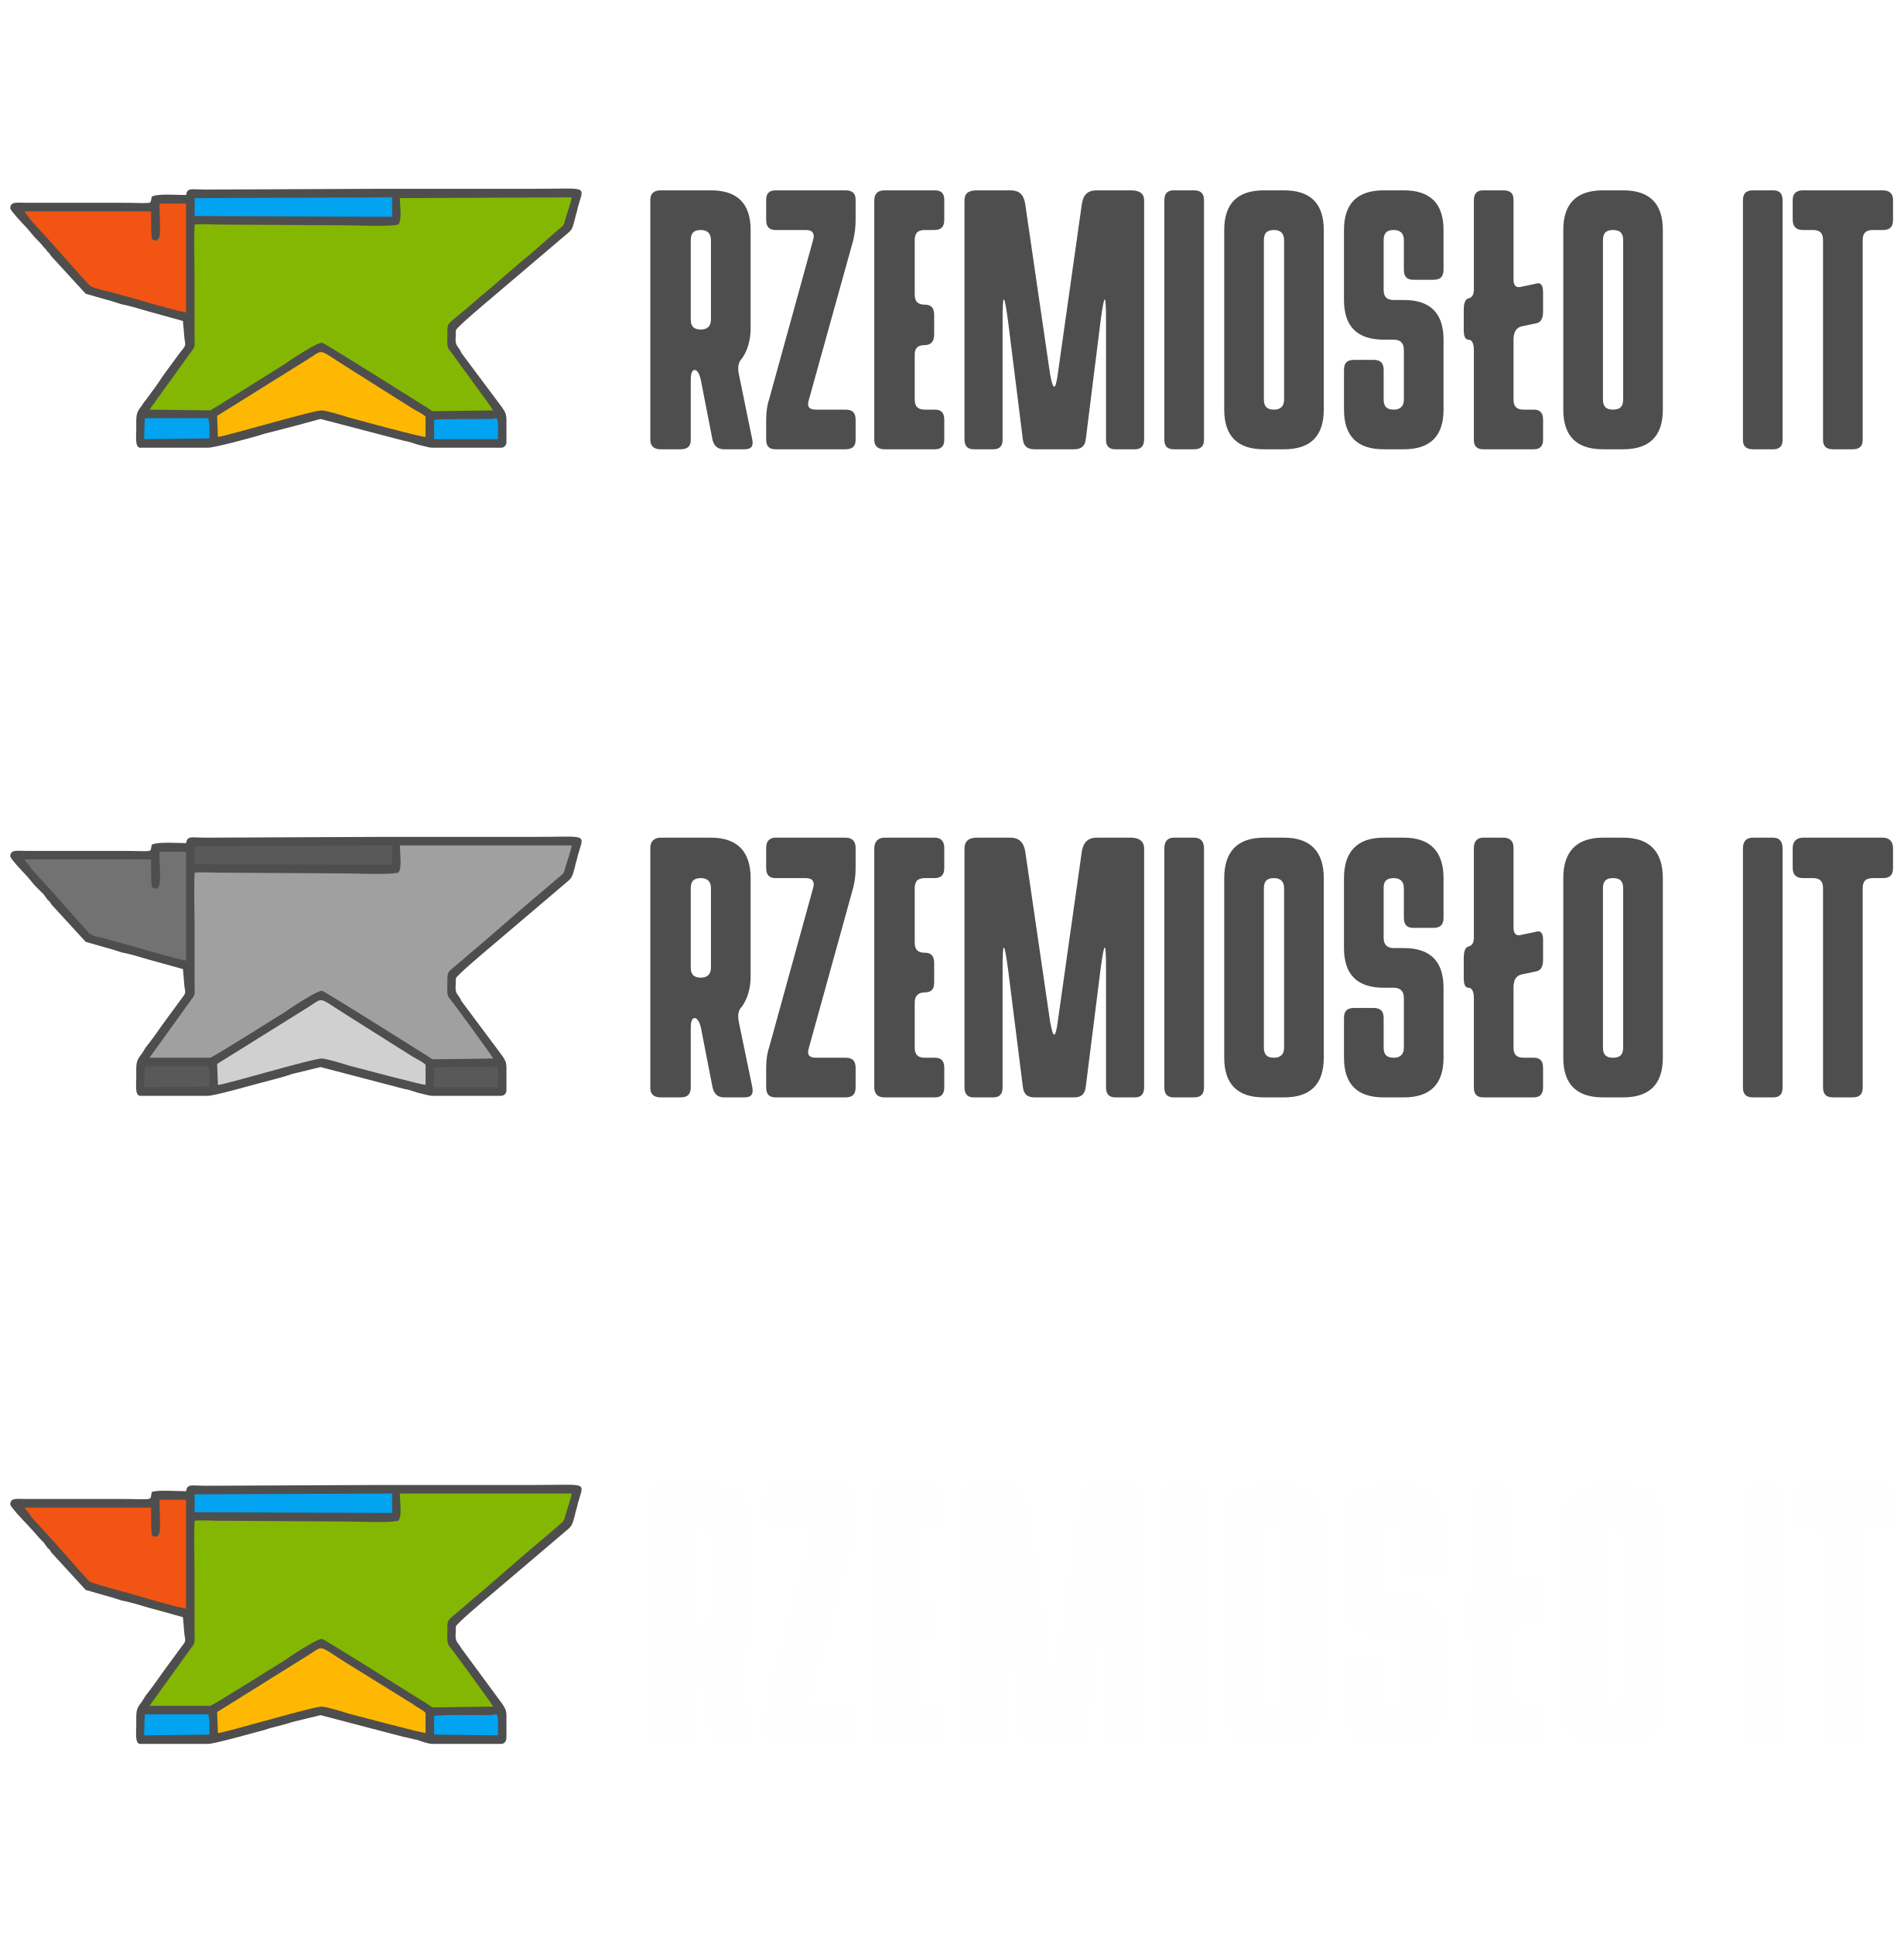
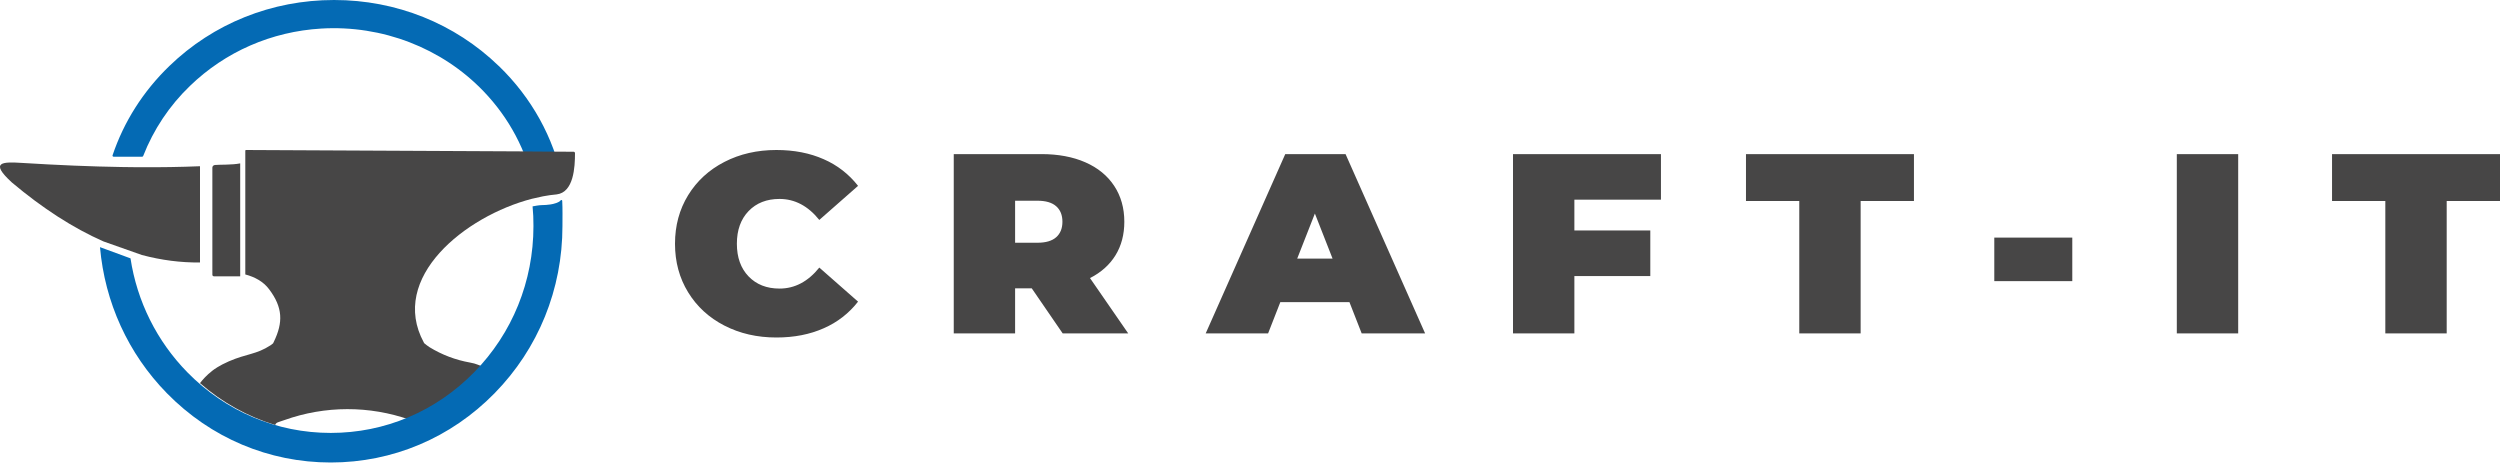
- <svg xmlns="http://www.w3.org/2000/svg" xml:space="preserve" width="185" height="188" version="1.1" style="clip-rule:evenodd;fill-rule:evenodd;image-rendering:optimizeQuality;shape-rendering:geometricPrecision;text-rendering:geometricPrecision" viewBox="0 0 5221.111 5305.778" id="svg2">
-   <defs id="defs4">
-     <style type="text/css" id="style6">
-     .fil2 {fill:#02A3F0}
-     .fil4 {fill:#4E4E4E}
-     .fil8 {fill:#595959}
-     .fil9 {fill:#727272}
-     .fil0 {fill:#84B702}
-     .fil6 {fill:#A0A0A0}
-     .fil7 {fill:#D0D0D0}
-     .fil3 {fill:#F15413}
-     .fil1 {fill:#FEB802}
-     .fil10 {fill:#FEFEFE;fill-rule:nonzero}
-     .fil5 {fill:#4E4E4E;fill-rule:nonzero}
-    </style>
-   </defs>
-   <g id="Warstwa_x0020_1" transform="translate(0,-24394.222)">
-     <g id="g4200" transform="matrix(2.133278,0,0,2.133278,-332.3018,24651.895)">
-       <path id="path10" d="m 795,410 c -1,-4 -52,-74 -56,-80 -7,-10 -4,-6 -4,-23 0,-8 0,-7 9,-15 48,-40 94,-83 142,-120 5,-11 11,-32 11,-42 l -231,-1 c -1,10 4,29 -1,35 -55,-1 -230,-1 -262,1 -1,28 1,145 -3,162 l -55,81 82,2 c 3,-1 93,-53 95,-55 7,-4 41,-29 47,-28 4,0 91,54 115,68 5,4 23,18 26,18 l 85,-3 z" class="fil0" style="fill:#84b702" />
-       <path id="path12" d="m 434,445 c 8,0 126,-36 135,-35 37,4 120,35 137,34 l 0,-31 C 691,401 628,363 606,349 566,324 570,325 549,338 l -117,73 2,34 z" class="fil1" style="fill:#feb802" />
-       <polygon id="polygon14" points="662,132 403,133 404,159 661,161 " class="fil2" style="fill:#02a3f0" />
-       <path id="path16" d="m 338,445 91,-1 c 0,-2 1,-27 -2,-28 l -89,0 0,29 z" class="fil2" style="fill:#02a3f0" />
-       <path id="path18" d="m 180,148 c 2,2 10,14 13,17 l 29,33 c 10,10 29,33 40,45 4,6 8,8 17,10 38,10 83,28 118,34 l 1,-148 -40,1 c -4,44 -6,7 -6,7 l -172,1 z" class="fil3" style="fill:#f15413" />
-       <path id="path20" d="m 712,445 87,0 c 0,-4 1,-24 -1,-26 -2,-3 0,-5 -8,-4 -16,0 -71,1 -79,3 l 1,27 z" class="fil2" style="fill:#02a3f0" />
-       <path id="path22" d="m 714,419 c 8,-1 57,-1 73,-1 7,0 6,-2 8,0 2,3 1,21 1,26 l -82,0 0,-25 z m -372,-2 81,0 c 3,2 2,24 2,26 l -84,1 1,-27 z m 94,24 -1,-27 117,-73 c 21,-13 11,-14 51,11 l 84,53 c 5,3 12,6 16,10 l 0,26 c -4,1 -84,-21 -99,-25 -9,-3 -26,-8 -34,-9 -9,-1 -126,34 -134,34 z m -30,-307 254,-1 0,25 -254,-1 0,-23 z m -219,17 163,0 c 0,5 0,32 1,35 1,2 5,4 8,1 5,-3 1,-38 2,-46 l 34,0 0,140 c -9,-1 -54,-14 -67,-18 -11,-3 -22,-6 -33,-9 -6,-1 -11,-3 -16,-4 -9,-3 -8,-4 -13,-9 -11,-12 -30,-34 -40,-45 l -30,-33 c -2,-3 -7,-9 -9,-12 z m 603,256 -77,1 c -3,0 -6,-4 -12,-7 -24,-15 -127,-80 -131,-81 -6,-1 -42,23 -49,28 -2,1 -92,58 -95,59 l -78,-1 54,-75 c 5,-6 4,-7 4,-15 0,-25 0,-50 0,-74 0,-24 -1,-50 0,-74 8,-1 23,0 32,0 l 164,1 c 14,0 54,2 66,-1 5,-6 2,-24 2,-34 l 221,-1 c -1,6 -5,18 -7,24 -4,15 -3,11 -12,19 l -33,29 c -19,15 -46,40 -66,56 -11,10 -22,19 -33,28 -9,8 -9,6 -9,22 0,16 -1,14 7,24 4,6 50,68 52,72 z M 395,130 c -12,0 -36,-2 -44,2 -3,11 5,8 -40,8 l -123,0 c -10,0 -19,-2 -19,7 0,3 18,22 21,25 l 11,13 c 4,4 7,7 11,12 2,2 3,3 5,6 3,2 3,4 5,6 l 44,48 35,10 c 6,2 12,4 18,5 13,3 24,7 36,10 l 36,10 2,23 c 2,10 1,9 -6,18 l -22,30 c -7,11 -14,20 -22,31 -2,2 -3,4 -5,7 -8,10 -7,12 -7,32 0,6 -2,22 5,22 l 87,0 c 9,0 61,-14 73,-18 11,-3 24,-6 35,-9 l 37,-10 107,28 c 6,1 12,3 18,5 5,1 14,4 19,4 l 88,0 c 4,0 7,-3 7,-7 l 0,-28 c 0,-9 -2,-11 -5,-16 l -53,-71 c -1,-3 -2,-4 -4,-7 -5,-6 -3,-10 -3,-22 0,-3 38,-35 44,-40 l 100,-85 c 6,-5 6,-7 9,-18 1,-5 3,-10 4,-16 8,-28 14,-23 -56,-23 -66,0 -132,0 -198,0 l -224,1 c -20,0 -24,-3 -26,7 z" class="fil4" style="fill:#4e4e4e" />
-       <path id="path24" d="m 1110,340 c -5,5 -6,12 -4,21 l 17,83 c 2,9 -1,13 -10,13 l -26,0 c -8,0 -13,-4 -15,-12 l -15,-77 c -2,-9 -5,-13 -8,-13 -3,0 -5,4 -5,13 l 0,77 c 0,8 -4,12 -13,12 l -26,0 c -8,0 -13,-4 -13,-12 l 0,-309 c 0,-8 5,-12 13,-12 l 65,0 c 34,0 51,17 51,51 l 0,126 c 0,16 -4,29 -11,39 z m -53,-165 c -9,0 -13,4 -13,13 l 0,102 c 0,9 4,13 13,13 8,0 13,-4 13,-13 l 0,-102 c 0,-9 -5,-13 -13,-13 z m 96,0 c -8,0 -12,-4 -12,-13 l 0,-26 c 0,-8 4,-12 12,-12 l 46,0 44,0 c 9,0 13,4 13,12 l 0,26 c 0,9 -1,17 -3,26 l -57,205 c -3,9 0,13 9,13 l 38,0 c 9,0 13,4 13,13 l 0,26 c 0,8 -4,12 -13,12 l -90,0 c -8,0 -12,-4 -12,-12 l 0,-26 c 0,-9 1,-18 4,-27 l 56,-203 c 3,-9 0,-14 -9,-14 l -39,0 z m 127,-38 c 0,-9 5,-13 13,-13 l 65,0 c 8,0 12,4 12,12 l 0,26 c 0,9 -4,13 -13,13 l -12,0 c -9,0 -13,4 -13,13 l 0,70 c 0,9 4,13 13,13 8,0 12,4 12,13 l 0,26 c 0,8 -4,13 -12,13 -9,0 -13,4 -13,12 l 0,58 c 0,9 4,13 13,13 l 13,0 c 8,0 12,4 12,13 l 0,26 c 0,8 -4,12 -12,12 l -65,0 c -8,0 -13,-4 -13,-12 l 0,-308 z m 116,0 c 0,-9 5,-13 16,-13 l 43,0 c 11,0 17,5 19,17 l 32,219 c 4,22 7,22 10,0 l 31,-219 c 2,-12 8,-17 19,-17 l 44,0 c 11,0 17,4 17,13 l 0,307 c 0,9 -4,13 -12,13 l -25,0 c -8,0 -12,-4 -12,-12 l 0,-153 c 0,-37 -2,-37 -7,0 l -19,152 c -1,9 -6,13 -15,13 l -51,0 c -9,0 -14,-4 -15,-13 l -19,-152 c -5,-37 -7,-37 -7,0 l 0,153 c 0,8 -4,12 -12,12 l -25,0 c -8,0 -12,-4 -12,-13 l 0,-307 z m 295,-13 c 9,0 13,4 13,13 l 0,308 c 0,8 -4,12 -13,12 l -26,0 c -8,0 -12,-4 -12,-12 l 0,-308 c 0,-9 4,-13 12,-13 l 26,0 z m 39,51 c 0,-34 17,-51 51,-51 l 26,0 c 34,0 51,17 51,51 l 0,231 c 0,34 -17,51 -51,51 l -26,0 c -34,0 -51,-17 -51,-51 l 0,-231 z m 64,0 c -9,0 -13,4 -13,13 l 0,205 c 0,9 4,13 13,13 8,0 13,-4 13,-13 l 0,-205 c 0,-9 -5,-13 -13,-13 z m 90,0 c 0,-34 17,-51 51,-51 l 26,0 c 34,0 51,17 51,51 l 0,51 c 0,9 -4,13 -13,13 l -26,0 c -8,0 -12,-4 -12,-13 l 0,-38 c 0,-9 -5,-13 -13,-13 -9,0 -13,4 -13,13 l 0,64 c 0,9 4,13 13,13 l 13,0 c 34,0 51,17 51,51 l 0,90 c 0,34 -17,51 -51,51 l -26,0 c -34,0 -51,-17 -51,-51 l 0,-51 c 0,-9 4,-13 13,-13 l 25,0 c 9,0 13,4 13,13 l 0,38 c 0,9 4,13 13,13 8,0 13,-4 13,-13 l 0,-64 c 0,-9 -5,-13 -13,-13 l -13,0 c -34,0 -51,-17 -51,-51 l 0,-90 z m 179,282 c -8,0 -12,-4 -12,-12 l 0,-116 c 0,-9 -3,-13 -7,-13 -4,0 -6,-4 -6,-13 l 0,-25 c 0,-9 2,-14 6,-15 4,-1 7,-4 7,-11 l 0,-115 c 0,-9 4,-13 12,-13 l 26,0 c 9,0 13,4 13,12 l 0,103 c 0,7 3,11 10,9 l 19,-4 c 6,-2 9,2 9,11 l 0,25 c 0,9 -3,14 -9,15 l -19,4 c -7,2 -10,8 -10,17 l 0,77 c 0,9 4,13 13,13 l 13,0 c 8,0 12,4 12,13 l 0,26 c 0,8 -4,12 -12,12 l -65,0 z m 103,-282 c 0,-34 17,-51 51,-51 l 26,0 c 34,0 51,17 51,51 l 0,231 c 0,34 -17,51 -51,51 l -26,0 c -34,0 -51,-17 -51,-51 l 0,-231 z m 64,0 c -9,0 -13,4 -13,13 l 0,205 c 0,9 4,13 13,13 9,0 13,-4 13,-13 l 0,-205 c 0,-9 -4,-13 -13,-13 z m 206,-51 c 8,0 12,4 12,13 l 0,308 c 0,8 -4,12 -12,12 l -26,0 c -9,0 -13,-4 -13,-12 l 0,-308 c 0,-9 4,-13 13,-13 l 26,0 z m 141,0 c 8,0 13,4 13,12 l 0,26 c 0,9 -4,13 -13,13 l -13,0 c -9,0 -13,4 -13,13 l 0,257 c 0,8 -4,12 -13,12 l -25,0 c -9,0 -13,-4 -13,-12 l 0,-257 c 0,-9 -4,-13 -13,-13 l -13,0 c -8,0 -13,-4 -13,-13 l 0,-26 c 0,-8 5,-12 13,-12 l 52,0 51,0 z" class="fil5" style="fill:#4e4e4e;fill-rule:nonzero" />
+ <svg xmlns="http://www.w3.org/2000/svg" width="200" height="37" viewBox="0 0 200 37">
+   <g fill-rule="nonzero" fill="none">
+     <path d="M39.903 5.28C36.383 1.874 31.703 0 26.726 0c-4.978 0-9.657 1.875-13.177 5.28C11.44 7.317 9.9 9.76 9.005 12.423c-.02.057.024.114.086.114h2.279a.09.09 0 0 0 .084-.056 15.675 15.675 0 0 1 3.744-5.608c2.836-2.743 6.532-4.351 10.5-4.588 4.873-.291 9.647 1.548 12.973 5.004 2.079 2.16 3.463 4.791 4.047 7.636l.114.074c.602-.124 1.597-.328 2.092-.426l.076-.111c-.712-3.457-2.46-6.636-5.096-9.185v.001z" fill="#046AB4" />
+     <g fill="#474646">
+       <path d="M57.953 26.048c-1.235-.635-2.202-1.522-2.902-2.664-.7-1.14-1.051-2.435-1.051-3.883 0-1.449.35-2.743 1.05-3.884.701-1.14 1.668-2.029 2.903-2.664 1.234-.636 2.62-.953 4.16-.953 1.414 0 2.675.246 3.785.738a7.018 7.018 0 0 1 2.746 2.131l-3.1 2.726c-.9-1.12-1.961-1.68-3.182-1.68-1.027 0-1.851.324-2.476.972-.624.65-.936 1.52-.936 2.613 0 1.092.312 1.964.936 2.613.624.648 1.45.973 2.476.973 1.22 0 2.28-.56 3.183-1.68l3.099 2.725a7.007 7.007 0 0 1-2.746 2.13c-1.11.493-2.371.739-3.785.739-1.54 0-2.926-.317-4.16-.953v.001zM82.54 23.067h-1.332v3.607H76.3V12.328h7.01c1.345 0 2.517.219 3.516.656.998.437 1.768 1.066 2.309 1.885.54.82.811 1.776.811 2.87 0 1.024-.236 1.92-.707 2.684-.472.765-1.152 1.373-2.039 1.823l3.058 4.427h-5.242l-2.476-3.607zm1.954-6.568c-.332-.294-.832-.441-1.497-.441h-1.789v3.361h1.789c.665 0 1.165-.146 1.497-.44.333-.295.5-.707.5-1.24s-.167-.946-.5-1.24zM107.957 24.173h-5.532l-.978 2.5h-4.992l6.365-14.344h4.825l6.365 14.345h-5.075l-.978-2.5zm-1.351-3.484-1.415-3.606-1.415 3.606h2.829zM125.95 15.976v2.459h6.074v3.648h-6.074v4.59h-4.91V12.328h11.836v3.648h-6.926zM143.942 16.078h-4.264v-3.75h13.438v3.75h-4.265v10.595h-4.909V16.078zM159.543 19.009h6.24v3.484h-6.24zM174.145 12.328h4.91v14.345h-4.91zM190.827 16.078h-4.264v-3.75H200v3.75h-4.264v10.595h-4.91V16.078z" />
    </g>
-     <g id="g4210" transform="matrix(2.133278,0,0,2.133278,-332.3018,25612.85)">
-       <path id="path26" d="m 795,793 c -1,-4 -52,-75 -56,-80 -7,-10 -4,-7 -4,-23 0,-8 0,-7 9,-15 48,-40 94,-83 142,-120 5,-11 11,-33 11,-42 l -231,-1 c -1,10 4,29 -1,35 -55,-1 -230,-1 -262,1 -1,28 1,144 -3,162 l -55,81 82,2 c 3,-1 93,-54 95,-55 7,-4 41,-29 47,-28 4,0 91,54 115,68 5,4 23,17 26,18 l 85,-3 z" class="fil6" style="fill:#a0a0a0" />
-       <path id="path28" d="m 434,828 c 8,0 126,-36 135,-35 37,4 120,35 137,34 l 0,-31 C 691,783 628,746 606,732 566,706 570,708 549,721 l -117,73 2,34 z" class="fil7" style="fill:#d0d0d0" />
-       <polygon id="polygon30" points="662,515 403,516 404,542 661,543 " class="fil8" style="fill:#595959" />
-       <path id="path32" d="m 338,828 91,-1 c 0,-2 1,-27 -2,-28 l -89,0 0,29 z" class="fil8" style="fill:#595959" />
-       <path id="path34" d="m 180,530 c 2,3 10,15 13,18 l 29,33 c 10,10 29,33 40,45 4,6 8,8 17,10 38,10 83,28 118,34 l 1,-148 -40,1 c -4,44 -6,7 -6,7 l -172,0 z" class="fil9" style="fill:#727272" />
-       <path id="path36" d="m 712,828 87,0 c 0,-4 1,-24 -1,-27 -2,-2 0,-4 -8,-4 -16,1 -71,2 -79,4 l 1,27 z" class="fil8" style="fill:#595959" />
-       <path id="path38" d="m 714,802 c 8,-2 57,-1 73,-1 7,-1 6,-2 8,0 2,3 1,21 1,26 l -82,0 0,-25 z m -372,-2 81,0 c 3,1 2,24 2,26 l -84,1 1,-27 z m 94,24 -1,-27 117,-73 c 21,-13 11,-14 51,11 l 84,53 c 5,3 12,6 16,10 l 0,26 c -4,0 -84,-21 -99,-25 -9,-3 -26,-8 -34,-9 -9,-1 -126,34 -134,34 z m -30,-307 254,-1 0,25 -254,-1 0,-23 z m -219,17 163,0 c 0,5 0,32 1,35 1,2 5,4 8,1 5,-3 1,-38 2,-46 l 34,0 0,140 c -9,-1 -54,-14 -67,-18 -11,-3 -22,-6 -33,-9 -6,-2 -11,-3 -16,-4 -9,-3 -8,-4 -13,-9 -11,-12 -30,-34 -40,-45 l -30,-33 c -2,-4 -7,-9 -9,-12 z m 603,256 -77,1 c -3,0 -6,-4 -12,-7 -24,-15 -127,-80 -131,-81 -6,-1 -42,23 -49,28 -2,1 -92,58 -95,58 l -78,0 54,-75 c 5,-6 4,-7 4,-15 0,-25 0,-50 0,-74 0,-25 -1,-50 0,-74 8,-1 23,0 32,0 l 164,1 c 14,0 54,2 66,-1 5,-6 2,-24 2,-35 l 221,0 c -1,6 -5,18 -7,24 -4,15 -3,11 -12,19 l -33,28 c -19,16 -46,40 -66,57 -11,9 -22,19 -33,28 -9,8 -9,6 -9,22 0,16 -1,14 7,24 4,5 50,68 52,72 z M 395,513 c -12,0 -36,-2 -44,2 -3,11 5,8 -40,8 l -123,0 c -10,0 -19,-2 -19,7 0,3 18,22 21,25 l 11,13 c 4,4 7,7 11,11 2,3 3,4 5,7 3,2 3,3 5,6 l 44,48 35,10 c 6,2 12,4 18,5 13,3 24,7 36,10 l 36,10 2,23 c 2,10 1,8 -6,18 l -22,30 c -7,10 -14,20 -22,30 -2,3 -3,5 -5,8 -8,10 -7,12 -7,32 0,6 -2,22 5,22 l 87,0 c 9,0 61,-15 73,-18 11,-3 24,-6 35,-10 l 37,-9 107,28 c 6,1 12,3 18,5 5,1 14,4 19,4 l 88,0 c 4,0 7,-3 7,-7 l 0,-29 c 0,-8 -2,-10 -5,-15 l -53,-71 c -1,-3 -2,-4 -4,-7 -5,-6 -3,-10 -3,-22 0,-3 38,-35 44,-40 l 100,-85 c 6,-5 6,-8 9,-18 1,-6 3,-10 4,-16 8,-28 14,-23 -56,-23 -66,0 -132,0 -198,0 l -224,1 c -20,0 -24,-3 -26,7 z" class="fil4" style="fill:#4e4e4e" />
-       <path id="path40" d="m 1110,723 c -5,5 -6,11 -4,21 l 17,82 c 2,10 -1,14 -10,14 l -26,0 c -8,0 -13,-4 -15,-13 l -15,-77 c -2,-8 -5,-12 -8,-12 -3,0 -5,4 -5,12 l 0,77 c 0,9 -4,13 -13,13 l -26,0 c -8,0 -13,-4 -13,-12 l 0,-309 c 0,-8 5,-13 13,-13 l 65,0 c 34,0 51,18 51,52 l 0,126 c 0,16 -4,29 -11,39 z m -53,-165 c -9,0 -13,4 -13,13 l 0,102 c 0,9 4,13 13,13 8,0 13,-4 13,-13 l 0,-102 c 0,-9 -5,-13 -13,-13 z m 96,0 c -8,0 -12,-4 -12,-13 l 0,-26 c 0,-8 4,-13 12,-13 l 46,0 44,0 c 9,0 13,5 13,13 l 0,26 c 0,9 -1,17 -3,25 l -57,206 c -3,9 0,13 9,13 l 38,0 c 9,0 13,4 13,13 l 0,25 c 0,9 -4,13 -13,13 l -90,0 c -8,0 -12,-4 -12,-13 l 0,-25 c 0,-9 1,-18 4,-27 l 56,-203 c 3,-9 0,-14 -9,-14 l -39,0 z m 127,-38 c 0,-9 5,-14 13,-14 l 65,0 c 8,0 12,5 12,13 l 0,26 c 0,9 -4,13 -13,13 l -12,0 c -9,0 -13,4 -13,13 l 0,70 c 0,9 4,13 13,13 8,0 12,4 12,13 l 0,26 c 0,8 -4,12 -12,12 -9,0 -13,5 -13,13 l 0,58 c 0,9 4,13 13,13 l 13,0 c 8,0 12,4 12,13 l 0,25 c 0,9 -4,13 -12,13 l -65,0 c -8,0 -13,-4 -13,-13 l 0,-307 z m 116,0 c 0,-9 5,-14 16,-14 l 43,0 c 11,0 17,6 19,17 l 32,219 c 4,23 7,23 10,0 l 31,-219 c 2,-11 8,-17 19,-17 l 44,0 c 11,0 17,5 17,14 l 0,307 c 0,9 -4,13 -12,13 l -25,0 c -8,0 -12,-4 -12,-13 l 0,-152 c 0,-37 -2,-37 -7,0 l -19,151 c -1,10 -6,14 -15,14 l -51,0 c -9,0 -14,-4 -15,-14 l -19,-151 c -5,-37 -7,-37 -7,0 l 0,152 c 0,9 -4,13 -12,13 l -25,0 c -8,0 -12,-4 -12,-13 l 0,-307 z m 295,-14 c 9,0 13,5 13,14 l 0,307 c 0,9 -4,13 -13,13 l -26,0 c -8,0 -12,-4 -12,-13 l 0,-307 c 0,-9 4,-14 12,-14 l 26,0 z m 39,52 c 0,-34 17,-52 51,-52 l 26,0 c 34,0 51,18 51,52 l 0,231 c 0,34 -17,51 -51,51 l -26,0 c -34,0 -51,-17 -51,-51 l 0,-231 z m 64,0 c -9,0 -13,4 -13,13 l 0,205 c 0,9 4,13 13,13 8,0 13,-4 13,-13 l 0,-205 c 0,-9 -5,-13 -13,-13 z m 90,0 c 0,-34 17,-52 51,-52 l 26,0 c 34,0 51,18 51,52 l 0,51 c 0,9 -4,13 -13,13 l -26,0 c -8,0 -12,-4 -12,-13 l 0,-38 c 0,-9 -5,-13 -13,-13 -9,0 -13,4 -13,12 l 0,65 c 0,8 4,13 13,13 l 13,0 c 34,0 51,17 51,51 l 0,90 c 0,34 -17,51 -51,51 l -26,0 c -34,0 -51,-17 -51,-51 l 0,-51 c 0,-9 4,-13 13,-13 l 25,0 c 9,0 13,4 13,13 l 0,38 c 0,9 4,13 13,13 8,0 13,-4 13,-13 l 0,-64 c 0,-9 -5,-13 -13,-13 l -13,0 c -34,0 -51,-17 -51,-51 l 0,-90 z m 179,282 c -8,0 -12,-4 -12,-13 l 0,-115 c 0,-9 -3,-13 -7,-13 -4,0 -6,-4 -6,-13 l 0,-25 c 0,-9 2,-14 6,-15 4,-1 7,-4 7,-11 l 0,-115 c 0,-9 4,-14 12,-14 l 26,0 c 9,0 13,5 13,13 l 0,103 c 0,7 3,11 10,9 l 19,-4 c 6,-2 9,2 9,10 l 0,26 c 0,9 -3,14 -9,15 l -19,4 c -7,2 -10,7 -10,17 l 0,77 c 0,9 4,13 13,13 l 13,0 c 8,0 12,4 12,13 l 0,25 c 0,9 -4,13 -12,13 l -65,0 z m 103,-282 c 0,-34 17,-52 51,-52 l 26,0 c 34,0 51,18 51,52 l 0,231 c 0,34 -17,51 -51,51 l -26,0 c -34,0 -51,-17 -51,-51 l 0,-231 z m 64,0 c -9,0 -13,4 -13,13 l 0,205 c 0,9 4,13 13,13 9,0 13,-4 13,-13 l 0,-205 c 0,-9 -4,-13 -13,-13 z m 206,-52 c 8,0 12,5 12,14 l 0,307 c 0,9 -4,13 -12,13 l -26,0 c -9,0 -13,-4 -13,-13 l 0,-307 c 0,-9 4,-14 13,-14 l 26,0 z m 141,0 c 8,0 13,5 13,13 l 0,26 c 0,9 -4,13 -13,13 l -13,0 c -9,0 -13,4 -13,13 l 0,256 c 0,9 -4,13 -13,13 l -25,0 c -9,0 -13,-4 -13,-13 l 0,-256 c 0,-9 -4,-13 -13,-13 l -13,0 c -8,0 -13,-4 -13,-13 l 0,-26 c 0,-8 5,-13 13,-13 l 52,0 51,0 z" class="fil5" style="fill:#4e4e4e;fill-rule:nonzero" />
+     <g fill="#474646">
+       <path d="m45.883 12.139-1.98-.01-2.002-.014s-.003-.002-.003-.004L19.704 12a.115.115 0 0 0-.08.032v9.924c.753.2 1.43.555 1.902 1.18 1.102 1.462 1.135 2.653.377 4.216l-.06.12c-.024.019-.168.13-.193.147-1.155.754-1.896.66-3.346 1.29-.776.337-1.207.663-1.31.743-.468.36-.79.732-.994.997A16.418 16.418 0 0 0 22.012 34c.091-.224.203-.201.745-.395a15.014 15.014 0 0 1 10.044-.018c.124-.05.248-.1.372-.152a16.418 16.418 0 0 0 5.196-3.481c.12-.12.365-.409.482-.532-.568-.201-.692-.32-1.26-.42a9.278 9.278 0 0 1-3.225-1.224 4.5 4.5 0 0 1-.427-.32l-.034-.06c-2.808-5.183 3.295-10.104 8.643-11.494l.898-.2c.37-.07.734-.121 1.088-.152C45.898 15.386 46 13.377 46 12.253a.115.115 0 0 0-.115-.115h-.002z" />
+       <path d="M16.99 21.728v.256c0 .066.056.12.123.12h2.103V13.07c-.657.133-1.635.091-2.017.128-.114.012-.21.094-.21.208v8.324h.001z" />
    </g>
-     <g id="g4220" transform="matrix(2.133278,0,0,2.133278,-332.3018,26539.673)">
-       <path id="path42" d="m 795,1192 c -1,-4 -52,-75 -56,-80 -7,-10 -4,-7 -4,-23 0,-8 0,-7 9,-15 48,-40 94,-83 142,-120 5,-11 11,-33 11,-42 l -231,-1 c -1,10 4,29 -1,35 -55,-1 -230,-1 -262,1 -1,28 1,144 -3,162 l -55,81 82,2 c 3,-1 93,-54 95,-55 7,-4 41,-29 47,-28 4,0 91,54 115,68 5,4 23,17 26,18 l 85,-3 z" class="fil0" style="fill:#84b702" />
-       <path id="path44" d="m 434,1227 c 8,0 126,-36 135,-35 37,4 120,35 137,34 l 0,-32 c -15,-12 -78,-49 -100,-63 -40,-26 -36,-24 -57,-11 l -117,73 2,34 z" class="fil1" style="fill:#feb802" />
-       <polygon id="polygon46" points="404,941 661,942 662,914 403,914 " class="fil2" style="fill:#02a3f0" />
-       <path id="path48" d="m 338,1227 91,-1 c 0,-2 1,-27 -2,-28 l -89,0 0,29 z" class="fil2" style="fill:#02a3f0" />
-       <path id="path50" d="m 180,929 c 2,3 10,15 13,18 l 29,33 c 10,10 29,33 40,45 4,6 8,8 17,10 38,10 83,28 118,34 l 1,-148 -40,1 c -4,44 -6,7 -6,7 l -172,0 z" class="fil3" style="fill:#f15413" />
-       <path id="path52" d="m 712,1227 87,0 c 0,-4 1,-24 -1,-27 -2,-2 0,-4 -8,-4 -16,1 -71,2 -79,4 l 1,27 z" class="fil2" style="fill:#02a3f0" />
-       <path id="path54" d="m 714,1201 c 8,-2 57,-1 73,-1 7,-1 6,-2 8,0 2,3 1,21 1,26 l -82,-1 0,-24 z m -372,-2 81,0 c 3,1 2,24 2,26 l -84,1 1,-27 z m 94,24 -1,-27 117,-73 c 21,-13 11,-14 51,11 l 84,52 c 5,4 12,7 16,11 l 0,26 c -4,0 -84,-21 -99,-25 -9,-3 -26,-8 -34,-9 -9,-1 -126,34 -134,34 z m -30,-307 254,-1 0,25 -254,-1 0,-23 z m -219,17 163,0 c 0,5 0,32 1,35 1,2 5,4 8,1 5,-3 1,-38 2,-46 l 34,0 0,140 c -9,-1 -54,-14 -67,-18 -11,-3 -22,-6 -33,-9 -6,-2 -11,-3 -16,-5 -9,-2 -8,-3 -13,-8 -11,-12 -30,-34 -40,-45 l -30,-33 c -2,-4 -7,-9 -9,-12 z m 603,256 -77,1 c -3,0 -6,-4 -12,-7 -24,-15 -127,-80 -131,-81 -6,-1 -42,23 -49,28 -2,1 -92,58 -95,58 l -78,0 54,-75 c 5,-6 4,-7 4,-16 0,-24 0,-49 0,-73 0,-25 -1,-50 0,-74 8,-1 23,0 32,0 l 164,1 c 14,0 54,2 66,-1 5,-6 2,-24 2,-35 l 221,0 c -1,6 -5,18 -7,24 -4,15 -3,10 -12,19 l -33,28 c -19,16 -46,40 -66,57 -11,9 -22,19 -33,28 -9,8 -9,6 -9,22 0,16 -1,14 7,24 4,5 50,68 52,72 z M 395,912 c -12,0 -36,-2 -44,1 -3,12 5,9 -40,9 l -123,0 c -10,0 -19,-2 -19,7 0,3 18,22 21,25 l 11,12 c 4,5 7,8 11,12 2,3 3,4 5,7 3,2 3,3 5,6 l 44,48 35,10 c 6,2 12,4 18,5 13,3 24,7 36,10 l 36,10 2,23 c 2,10 1,8 -6,18 l -22,30 c -7,10 -14,20 -22,30 -2,3 -3,5 -5,8 -8,10 -7,12 -7,32 0,6 -2,22 5,22 l 87,0 c 9,0 61,-15 73,-18 11,-4 24,-6 35,-10 l 37,-9 107,28 c 6,1 12,3 18,4 5,2 14,5 19,5 l 88,0 c 4,0 7,-3 7,-8 l 0,-28 c 0,-8 -2,-10 -5,-15 l -53,-72 c -1,-2 -2,-3 -4,-6 -5,-6 -3,-10 -3,-22 0,-3 38,-35 44,-40 l 100,-85 c 6,-5 6,-8 9,-18 1,-6 3,-10 4,-16 8,-28 14,-23 -56,-23 -66,0 -132,0 -198,0 l -224,1 c -20,0 -24,-3 -26,7 z" class="fil4" style="fill:#4e4e4e" />
-       <path id="path56" d="m 1110,1122 c -5,4 -6,11 -4,21 l 17,82 c 2,10 -1,14 -10,14 l -26,0 c -8,0 -13,-4 -15,-13 l -15,-77 c -2,-8 -5,-13 -8,-13 -3,0 -5,5 -5,13 l 0,77 c 0,9 -4,13 -13,13 l -26,0 c -8,0 -13,-4 -13,-12 l 0,-309 c 0,-8 5,-13 13,-13 l 65,0 c 34,0 51,17 51,52 l 0,126 c 0,16 -4,29 -11,39 z m -53,-165 c -9,0 -13,4 -13,13 l 0,102 c 0,9 4,13 13,13 8,0 13,-4 13,-13 l 0,-102 c 0,-9 -5,-13 -13,-13 z m 96,0 c -8,0 -12,-5 -12,-13 l 0,-26 c 0,-8 4,-13 12,-13 l 46,0 44,0 c 9,0 13,5 13,13 l 0,26 c 0,8 -1,17 -3,25 l -57,206 c -3,9 0,13 9,13 l 38,0 c 9,0 13,4 13,13 l 0,25 c 0,9 -4,13 -13,13 l -90,0 c -8,0 -12,-4 -12,-13 l 0,-25 c 0,-9 1,-18 4,-28 l 56,-202 c 3,-9 0,-14 -9,-14 l -39,0 z m 127,-39 c 0,-8 5,-13 13,-13 l 65,0 c 8,0 12,5 12,13 l 0,26 c 0,8 -4,13 -13,13 l -12,0 c -9,0 -13,4 -13,13 l 0,70 c 0,9 4,13 13,13 8,0 12,4 12,13 l 0,26 c 0,8 -4,12 -12,12 -9,0 -13,5 -13,13 l 0,58 c 0,9 4,13 13,13 l 13,0 c 8,0 12,4 12,13 l 0,25 c 0,9 -4,13 -12,13 l -65,0 c -8,0 -13,-4 -13,-13 l 0,-308 z m 116,0 c 0,-8 5,-13 16,-13 l 43,0 c 11,0 17,6 19,17 l 32,219 c 4,23 7,23 10,0 l 31,-219 c 2,-11 8,-17 19,-17 l 44,0 c 11,0 17,5 17,13 l 0,308 c 0,9 -4,13 -12,13 l -25,0 c -8,0 -12,-4 -12,-13 l 0,-152 c 0,-37 -2,-37 -7,0 l -19,151 c -1,10 -6,14 -15,14 l -51,0 c -9,0 -14,-4 -15,-14 l -19,-151 c -5,-37 -7,-37 -7,0 l 0,152 c 0,9 -4,13 -12,13 l -25,0 c -8,0 -12,-4 -12,-13 l 0,-308 z m 295,-13 c 9,0 13,5 13,13 l 0,308 c 0,9 -4,13 -13,13 l -26,0 c -8,0 -12,-4 -12,-13 l 0,-308 c 0,-8 4,-13 12,-13 l 26,0 z m 39,52 c 0,-35 17,-52 51,-52 l 26,0 c 34,0 51,17 51,52 l 0,231 c 0,34 -17,51 -51,51 l -26,0 c -34,0 -51,-17 -51,-51 l 0,-231 z m 64,0 c -9,0 -13,4 -13,13 l 0,205 c 0,9 4,13 13,13 8,0 13,-4 13,-13 l 0,-205 c 0,-9 -5,-13 -13,-13 z m 90,0 c 0,-35 17,-52 51,-52 l 26,0 c 34,0 51,17 51,52 l 0,51 c 0,9 -4,13 -13,13 l -26,0 c -8,0 -12,-4 -12,-13 l 0,-38 c 0,-9 -5,-13 -13,-13 -9,0 -13,4 -13,12 l 0,65 c 0,8 4,13 13,13 l 13,0 c 34,0 51,17 51,51 l 0,90 c 0,34 -17,51 -51,51 l -26,0 c -34,0 -51,-17 -51,-51 l 0,-52 c 0,-8 4,-12 13,-12 l 25,0 c 9,0 13,4 13,12 l 0,39 c 0,9 4,13 13,13 8,0 13,-4 13,-13 l 0,-64 c 0,-9 -5,-13 -13,-13 l -13,0 c -34,0 -51,-17 -51,-51 l 0,-90 z m 179,282 c -8,0 -12,-4 -12,-13 l 0,-115 c 0,-9 -3,-13 -7,-13 -4,0 -6,-4 -6,-13 l 0,-26 c 0,-8 2,-13 6,-14 4,-1 7,-5 7,-11 l 0,-116 c 0,-8 4,-13 12,-13 l 26,0 c 9,0 13,5 13,13 l 0,102 c 0,8 3,11 10,10 l 19,-4 c 6,-2 9,2 9,10 l 0,26 c 0,9 -3,14 -9,15 l -19,4 c -7,2 -10,7 -10,17 l 0,77 c 0,9 4,13 13,13 l 13,0 c 8,0 12,4 12,13 l 0,25 c 0,9 -4,13 -12,13 l -65,0 z m 103,-282 c 0,-35 17,-52 51,-52 l 26,0 c 34,0 51,17 51,52 l 0,231 c 0,34 -17,51 -51,51 l -26,0 c -34,0 -51,-17 -51,-51 l 0,-231 z m 64,0 c -9,0 -13,4 -13,13 l 0,205 c 0,9 4,13 13,13 9,0 13,-4 13,-13 l 0,-205 c 0,-9 -4,-13 -13,-13 z m 206,-52 c 8,0 12,5 12,13 l 0,308 c 0,9 -4,13 -12,13 l -26,0 c -9,0 -13,-4 -13,-13 l 0,-308 c 0,-8 4,-13 13,-13 l 26,0 z m 141,0 c 8,0 13,5 13,13 l 0,26 c 0,8 -4,13 -13,13 l -13,0 c -9,0 -13,4 -13,13 l 0,256 c 0,9 -4,13 -13,13 l -25,0 c -9,0 -13,-4 -13,-13 l 0,-256 c 0,-9 -4,-13 -13,-13 l -13,0 c -8,0 -13,-5 -13,-13 l 0,-26 c 0,-8 5,-13 13,-13 l 52,0 51,0 z" class="fil10" style="fill:#fefefe;fill-rule:nonzero" />
-     </g>
+     <path d="M11.357 20.402c1.559.413 3.107.613 4.643.597v-7.701c-1.53.064-3.176.09-4.937.08l-1.327-.016c-2.442-.04-5.091-.15-7.95-.327C.21 12.937-.87 12.93.95 14.598c2.47 2.079 4.912 3.65 7.329 4.717" fill="#474646" />
+     <path d="M44.052 16.354a5.25 5.25 0 0 1-.732.056c-.175 0-.537.066-.714.1.054.534.07.999.07 1.577 0 4.42-1.687 8.575-4.75 11.7-3.063 3.126-7.135 4.847-11.467 4.847-4.33 0-8.403-1.721-11.466-4.846a16.556 16.556 0 0 1-4.552-9.119c-.926-.348-1.095-.4-2.441-.897.383 4.41 2.25 8.52 5.354 11.688C16.855 35.033 21.509 37 26.46 37c4.951 0 9.605-1.967 13.106-5.54 3.502-3.573 5.43-8.322 5.43-13.374 0-.59.017-1.39-.018-2.018-.003-.069-.09-.093-.128-.037-.114.17-.578.292-.797.322l-.001.001z" fill="#046AB4" />
  </g>
</svg>
